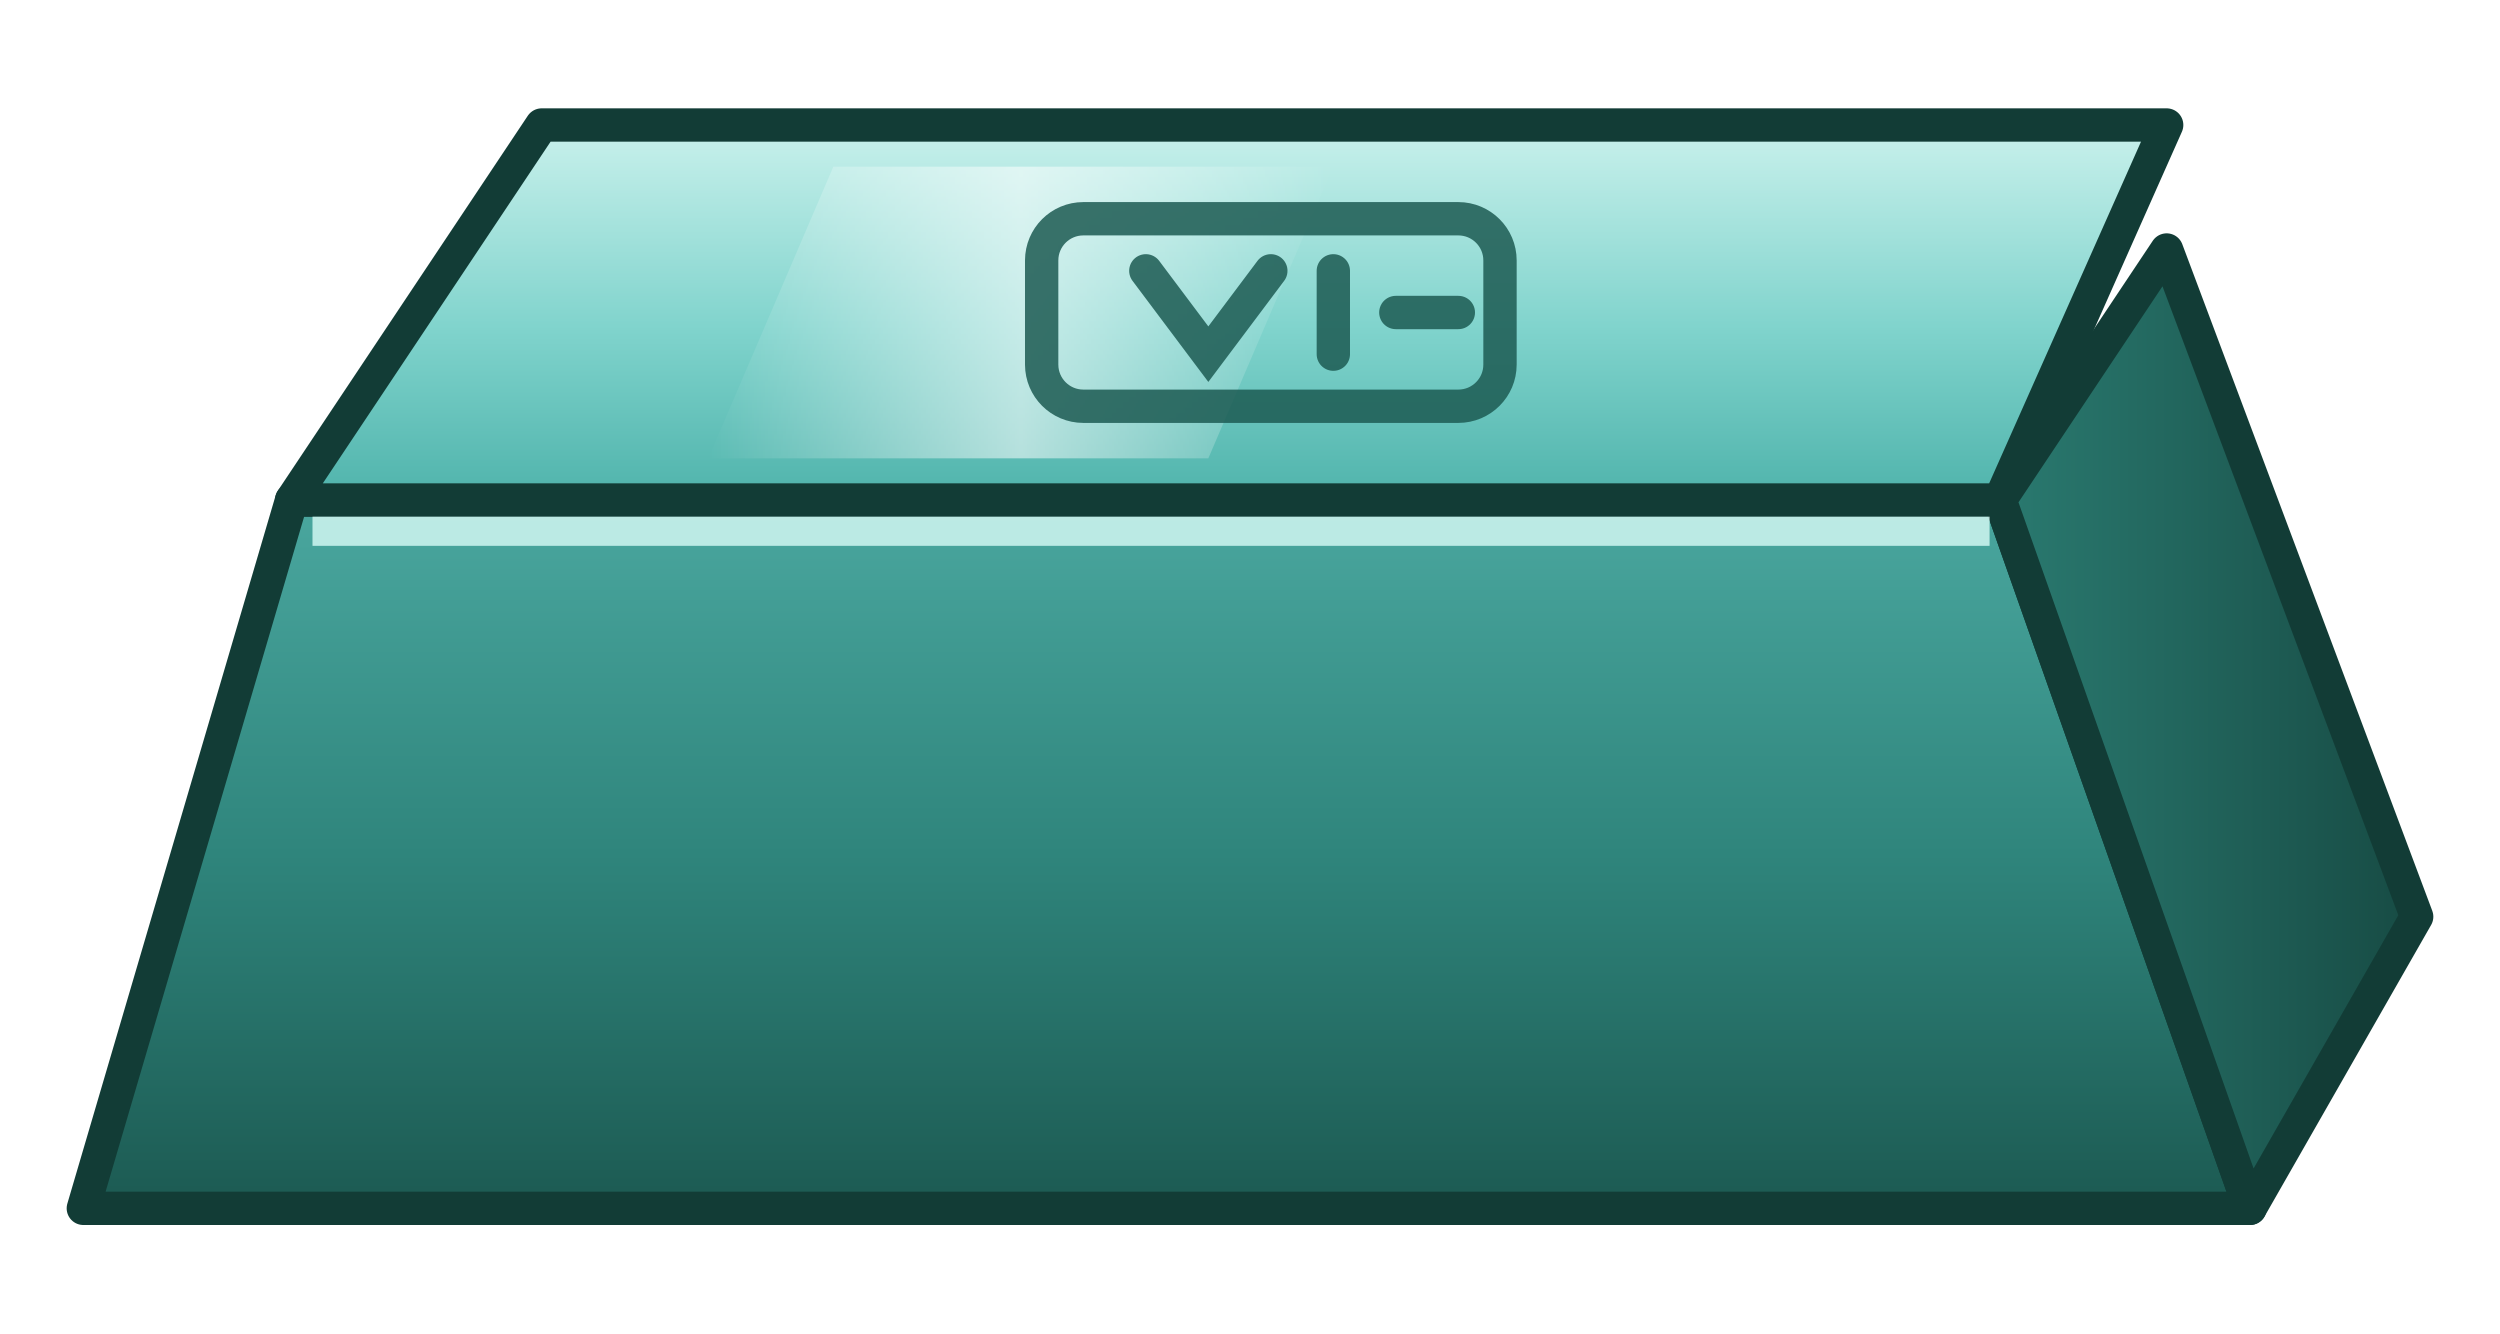
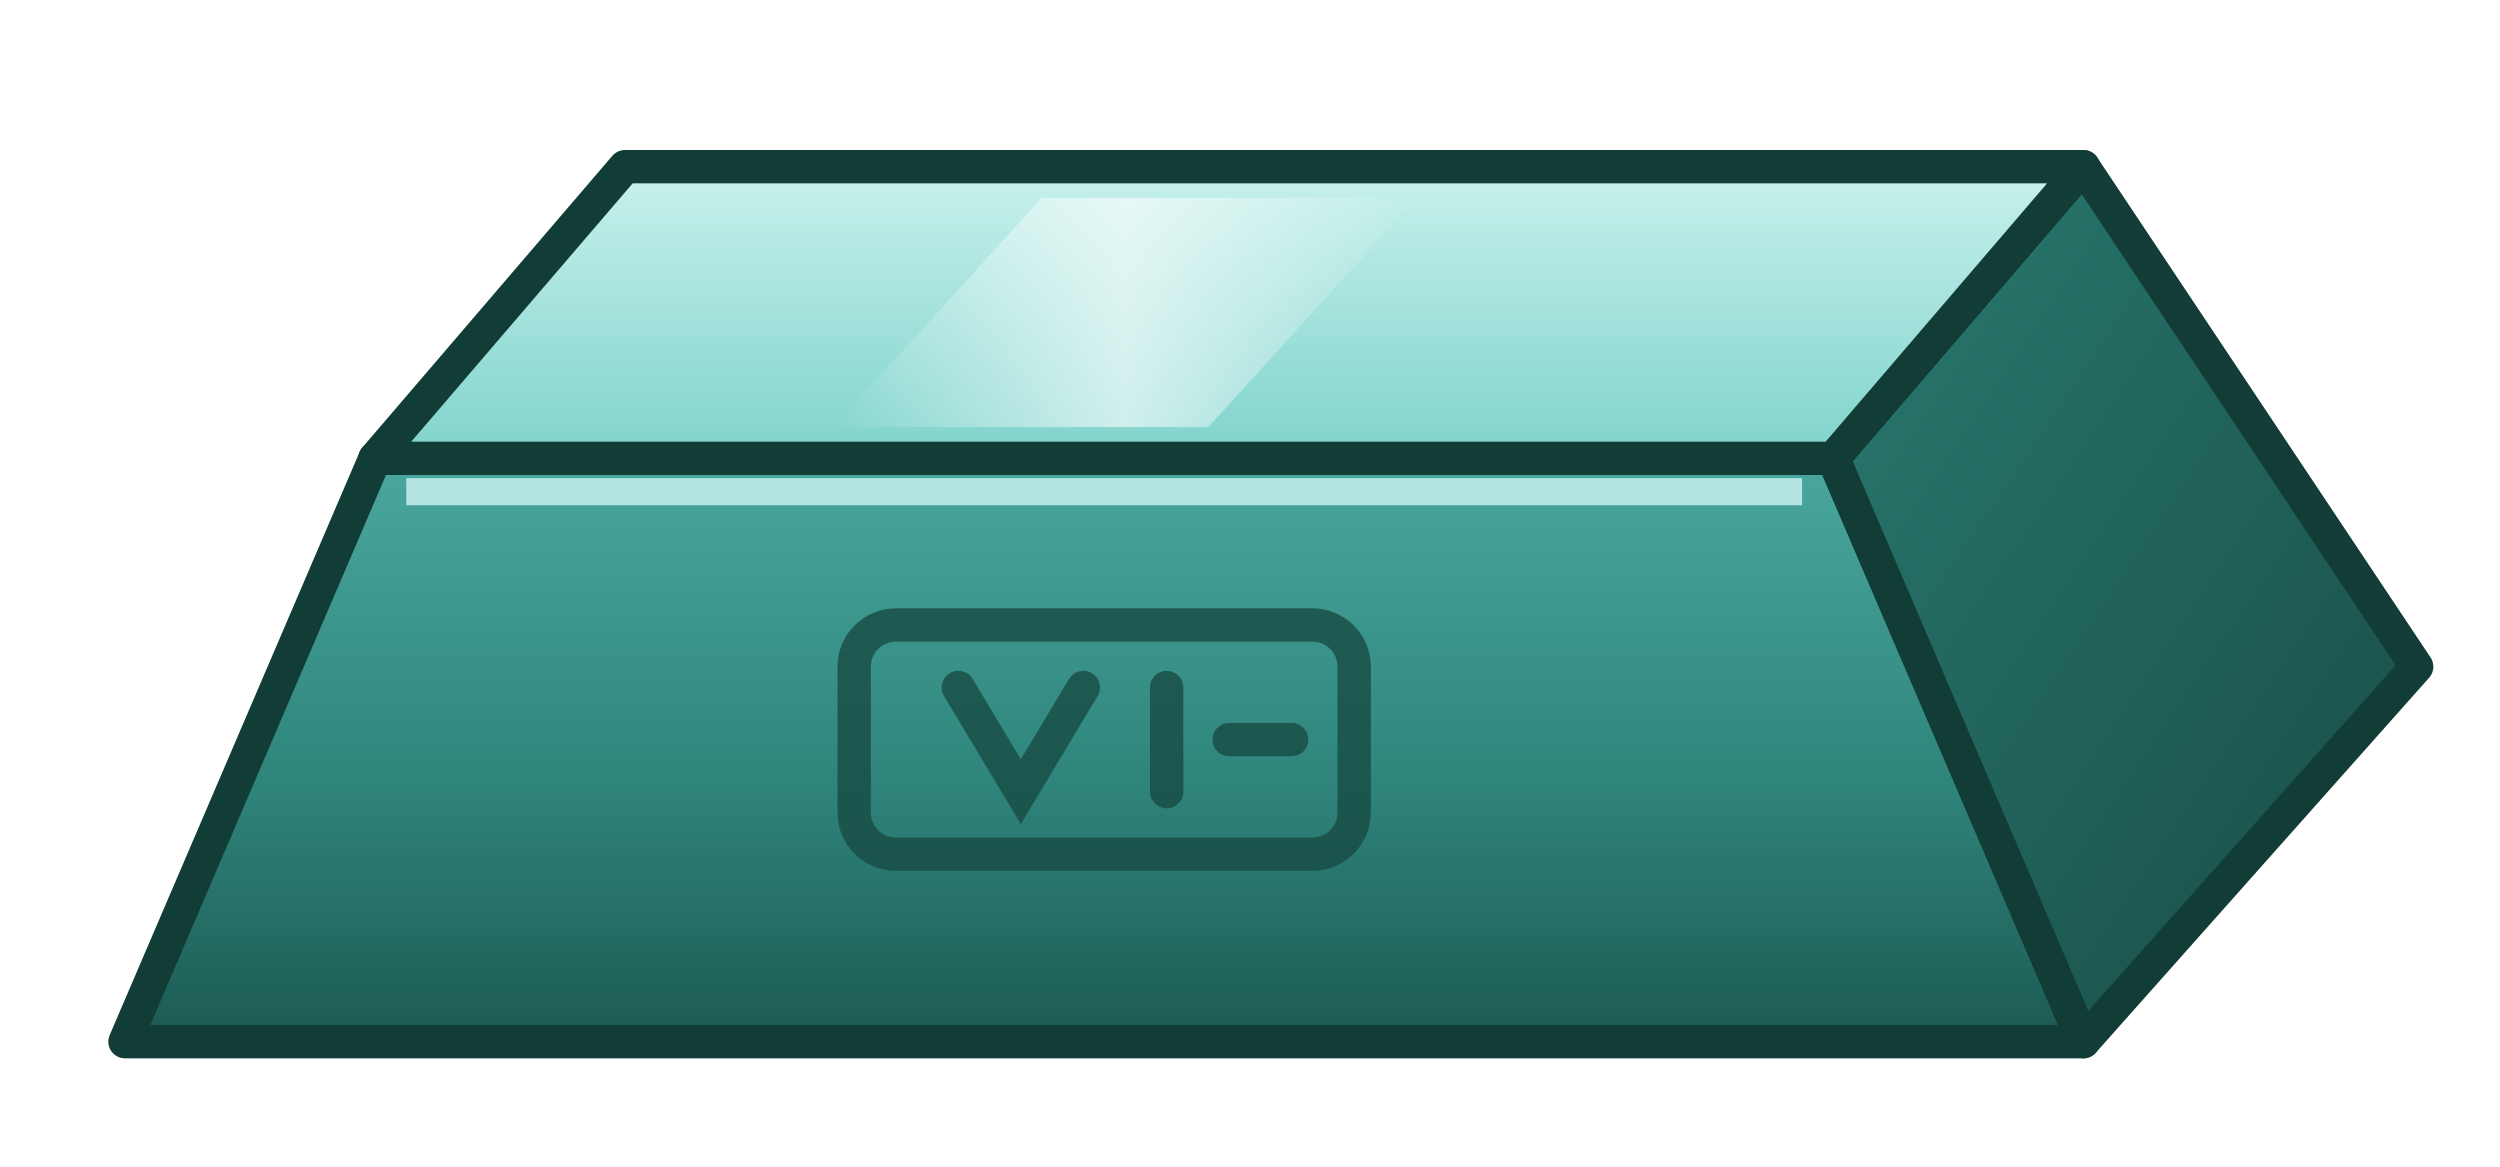
- <svg xmlns="http://www.w3.org/2000/svg" viewBox="0 0 120 64" role="img" aria-label="Oxidised copper ingot">
+ <svg xmlns="http://www.w3.org/2000/svg" viewBox="0 0 120 56" role="img" aria-label="Oxidised copper ingot">
  <defs>
-     <linearGradient id="top" x1="0" y1="0" x2="0" y2="1">
-       <stop offset="0" stop-color="#c9f1ec" />
-       <stop offset=".55" stop-color="#7fd3cc" />
-       <stop offset="1" stop-color="#4fb3ab" />
+     <linearGradient id="top" x1="0" y1="1" x2="0" y2="0">
+       <stop offset="0" stop-color="#7fd3cc" />
+       <stop offset="1" stop-color="#c9f1ec" />
    </linearGradient>
    <linearGradient id="front" x1="0" y1="0" x2="0" y2="1">
      <stop offset="0" stop-color="#4aa79f" />
-       <stop offset=".5" stop-color="#2f857c" />
+       <stop offset=".55" stop-color="#2f857c" />
      <stop offset="1" stop-color="#1c5a52" />
    </linearGradient>
-     <linearGradient id="end" x1="0" y1="0" x2="1" y2="0">
+     <linearGradient id="end" x1="0" y1="0" x2="1" y2="1">
      <stop offset="0" stop-color="#2a7a70" />
      <stop offset="1" stop-color="#174b44" />
    </linearGradient>
    <linearGradient id="shine" x1="0" y1="0" x2="1" y2="0">
      <stop offset="0" stop-color="#fff" stop-opacity="0" />
-       <stop offset=".5" stop-color="#fff" stop-opacity=".55" />
+       <stop offset=".5" stop-color="#fff" stop-opacity=".6" />
      <stop offset="1" stop-color="#fff" stop-opacity="0" />
    </linearGradient>
  </defs>
  <g stroke="#123c36" stroke-width="1.6" stroke-linejoin="round">
-     <path d="M14 24 H96 L108 58 H4 Z" fill="url(#front)" />
-     <path d="M96 24 L104 12 L116 44 L108 58 Z" fill="url(#end)" />
-     <path d="M26 6 H104 L96 24 H14 Z" fill="url(#top)" />
+     <path d="M6 50 H100 L88 22 H18 Z" fill="url(#front)" />
+     <path d="M100 50 L116 32 L100 8 L88 22 Z" fill="url(#end)" />
+     <path d="M18 22 H88 L100 8 H30 Z" fill="url(#top)" />
  </g>
-   <path d="M40 8 H64 L58 22 H34 Z" fill="url(#shine)" />
-   <path d="M15 25.5 H95.5" stroke="#d8fbf6" stroke-width="1.4" stroke-opacity=".8" />
-   <g fill="none" stroke="#1c5a52" stroke-width="1.6" stroke-linecap="round" opacity=".85">
-     <rect x="50" y="10.5" width="22" height="9" rx="2" />
-     <path d="M55 13 l3 4 l3 -4 M64 13 v4 M67 15 h3" />
+   <path d="M40 20.5 H58 L68 9.5 H50 Z" fill="url(#shine)" />
+   <path d="M19.5 23.6 H86.5" stroke="#d8fbf6" stroke-width="1.3" stroke-opacity=".75" />
+   <g fill="none" stroke="#174b44" stroke-width="1.6" stroke-linecap="round" opacity=".8">
+     <rect x="41" y="30" width="24" height="11" rx="2" />
+     <path d="M46 33 l3 5 l3 -5 M56 33 v5 M59 35.5 h3" />
  </g>
</svg>
